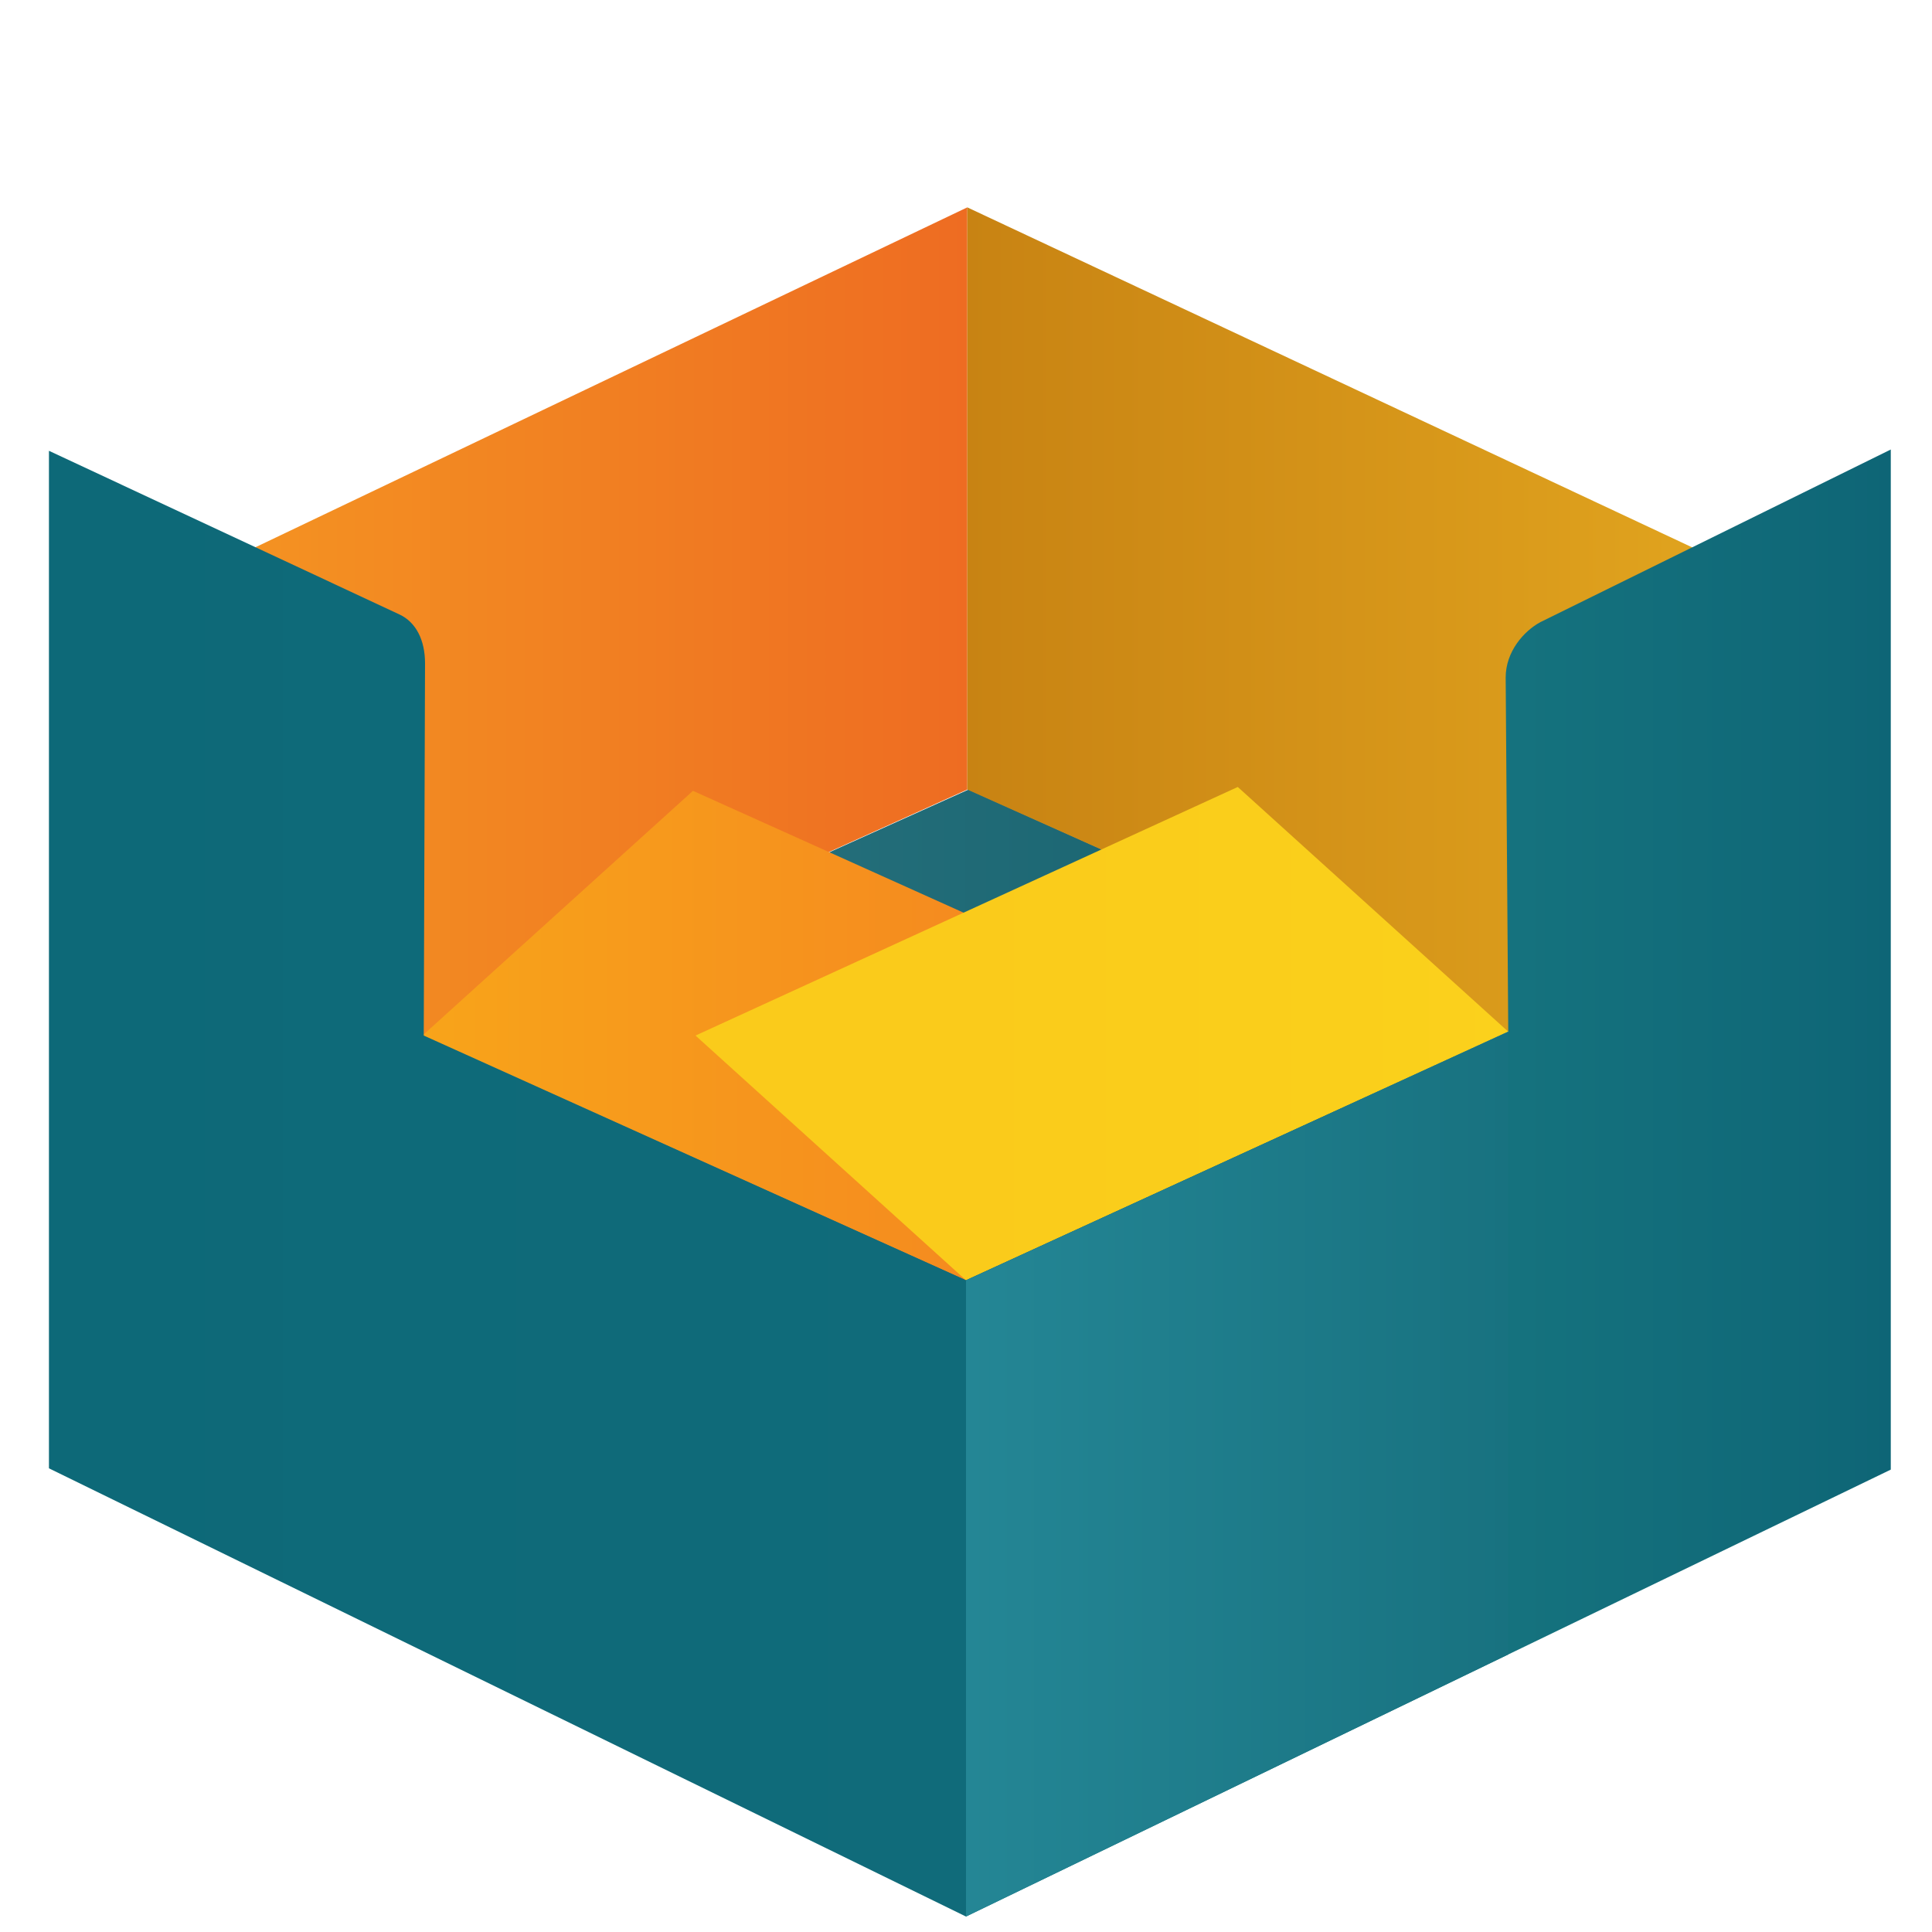
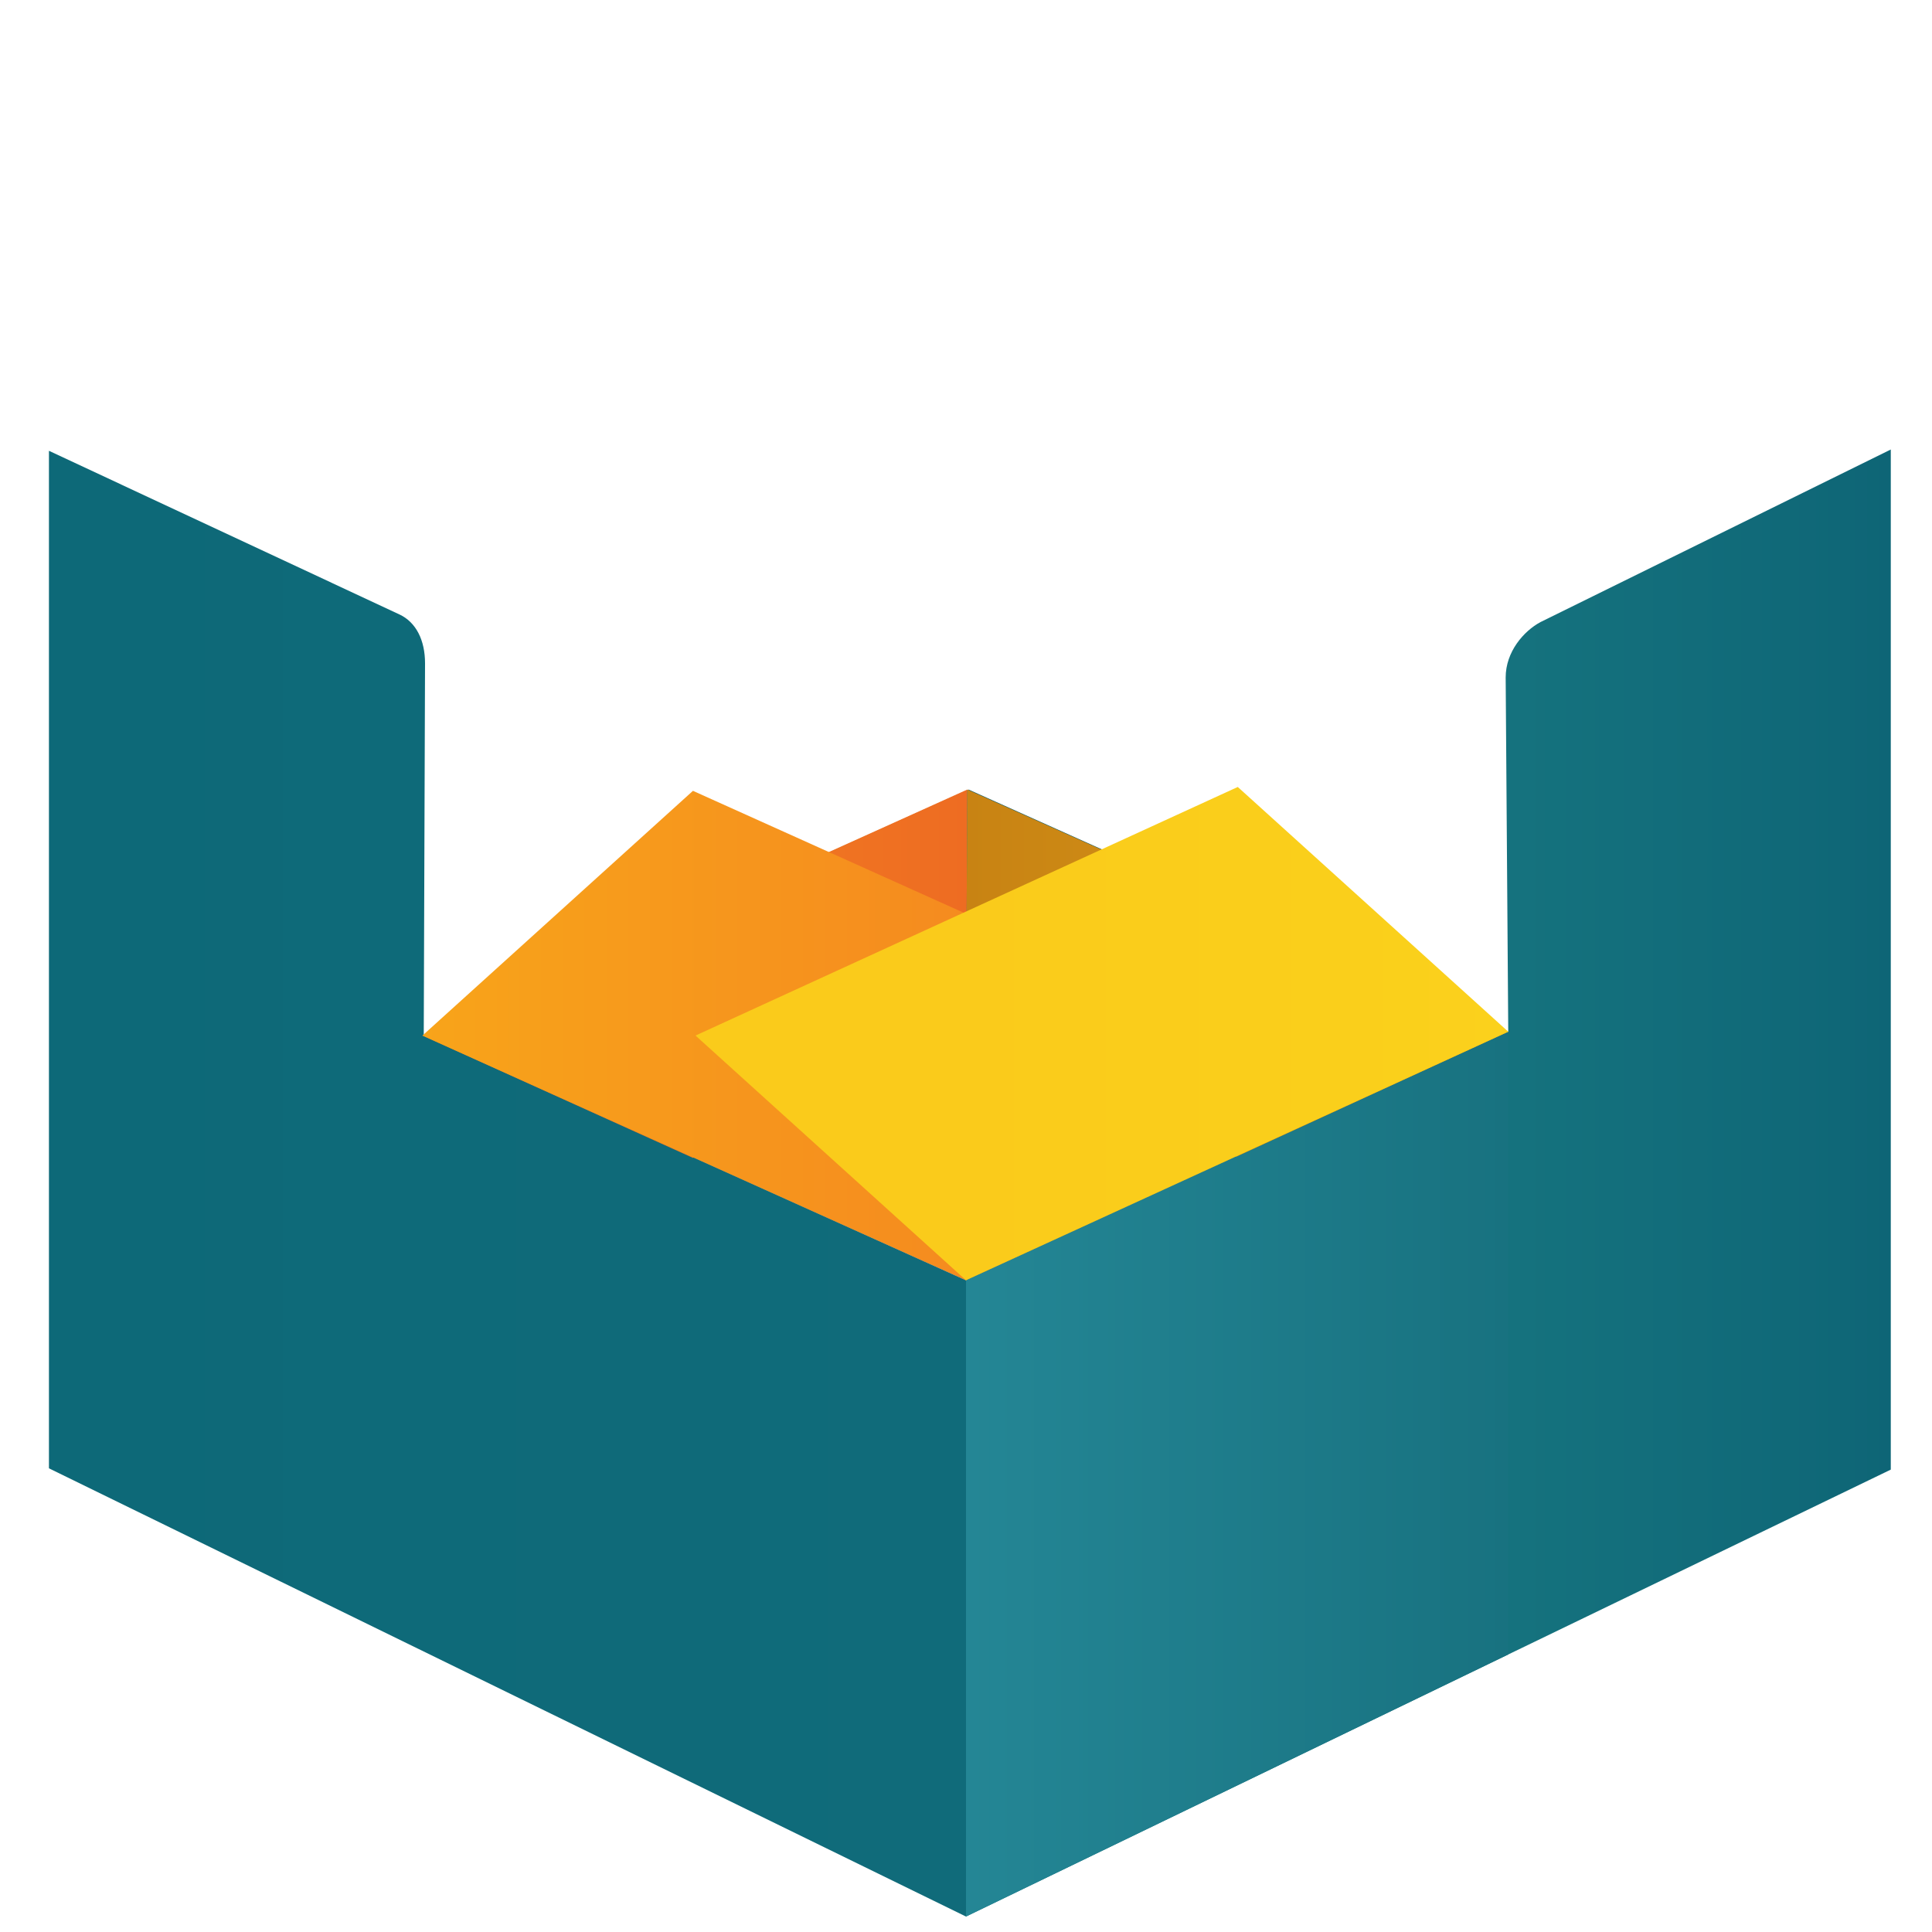
<svg xmlns="http://www.w3.org/2000/svg" viewBox="0 0 150 150">
  <style type="text/css">
.cls-0 {fill:url(#SVGID_1_);}
.cls-1 {fill:url(#SVGID_2_);}
.cls-2 {fill:url(#SVGID_3_);}
.cls-3 {fill:url(#SVGID_4_);}
.cls-4 {fill:url(#SVGID_5_);}
.cls-5 {fill:url(#SVGID_6_);}
.wordmark-flap {
  shape-rendering: geometricPrecision;
+ }
+ .box-inner-left {
+   fill: #2d7782;
+ }
+ .box-inner-right {
+   fill: #175f6b;
}
</style>
  <linearGradient id="SVGID_1_" x1="3.842" x2="75.06" y1="56.17" y2="56.17" gradientUnits="userSpaceOnUse">
    <stop stop-color="#FAB516" offset="0" />
    <stop stop-color="#F58B1F" offset="1" />
  </linearGradient>
  <linearGradient id="SVGID_2_" x1="75.11" x2="146.8" y1="28.36" y2="28.36" gradientUnits="userSpaceOnUse">
    <stop stop-color="#FACB1B" offset="0" />
    <stop stop-color="#FBD51C" offset="1" />
  </linearGradient>
  <linearGradient id="SVGID_3_" x1="19.57" x2="75.06" y1="40.65" y2="40.65" gradientUnits="userSpaceOnUse">
    <stop stop-color="#F49222" offset="0" />
    <stop stop-color="#EE6C22" offset="1" />
  </linearGradient>
  <linearGradient id="SVGID_4_" x1="75.06" x2="131.6" y1="43.53" y2="43.53" gradientUnits="userSpaceOnUse">
    <stop stop-color="#C88313" offset="0" />
    <stop stop-color="#E0A31E" offset="1" />
  </linearGradient>
  <linearGradient id="SVGID_5_" x1="32.79" x2="117.1" y1="81.83" y2="81.83" gradientUnits="userSpaceOnUse">
    <stop stop-color="#2D7782" offset="0" />
    <stop stop-color="#135E6B" offset="1" />
  </linearGradient>
  <linearGradient id="SVGID_6_" x1="3.842" x2="146.8" y1="95.62" y2="95.62" gradientUnits="userSpaceOnUse">
    <stop stop-color="#0D6978" offset="0" />
    <stop stop-color="#106B7A" offset=".507" />
    <stop stop-color="#16747F" offset=".768" />
    <stop stop-color="#0F6777" offset=".974" />
    <stop stop-color="#0E6576" offset="1" />
  </linearGradient>
  <linearGradient id="SVGID_7_" x1="75.02" x2="117.1" y1="121.6" y2="121.6" gradientUnits="userSpaceOnUse">
    <stop stop-color="#248695" offset="0" />
    <stop stop-color="#187280" offset="1" />
  </linearGradient>
-   <path class="cls-4" d="m32.8 80.4 42.4-19.1 41.9 18.8-42.1 19.4z" />
-   <path class="cls-2 wordmark-flap" d="M32.8 80.4 L75.1 61.3 L75.1 16.1 L19.6 42.6 Z">
-     <animate attributeName="d" dur="4.2s" repeatCount="indefinite" calcMode="spline" keyTimes="0;0.12;0.26;0.42;0.86;1" keySplines=".33 0 .2 1;.33 0 .2 1;.2 0 .1 1;.4 0 .2 1;.45 0 .2 1" values="         M32.8 80.4 L75.1 61.3 L75.0 80.2 L53.8 89.9 Z;         M32.8 80.4 L75.1 61.3 L75.0 80.2 L53.8 89.9 Z;         M32.8 80.4 L75.1 61.3 L83.5 38.8 L36.6 60.1 Z;         M32.8 80.4 L75.1 61.3 L75.1 16.1 L19.6 42.6 Z;         M32.8 80.4 L75.1 61.3 L75.1 16.1 L19.6 42.6 Z;         M32.8 80.4 L75.1 61.3 L75.0 80.2 L53.8 89.9 Z" />
-   </path>
-   <path class="cls-3 wordmark-flap" d="M75.1 61.3 L117.1 80.1 L131.6 42.6 L75.1 16.1 Z">
-     <animate attributeName="d" dur="4.2s" repeatCount="indefinite" calcMode="spline" keyTimes="0;0.12;0.26;0.42;0.86;1" keySplines=".33 0 .2 1;.33 0 .2 1;.2 0 .1 1;.4 0 .2 1;.45 0 .2 1" values="         M75.1 61.3 L117.1 80.1 L96.0 89.8 L75.0 80.2 Z;         M75.1 61.3 L117.1 80.1 L96.0 89.8 L75.0 80.2 Z;         M75.1 61.3 L117.1 80.1 L113.4 60.0 L66.5 38.8 Z;         M75.1 61.3 L117.1 80.1 L131.6 42.6 L75.1 16.1 Z;         M75.1 61.3 L117.1 80.1 L131.6 42.6 L75.1 16.1 Z;         M75.1 61.3 L117.1 80.1 L96.0 89.8 L75.0 80.2 Z" />
-   </path>
-   <path class="cls-0 wordmark-flap" d="M32.8 80.4 L75.0 99.4 L96.0 80.4 L53.8 61.4 Z">
-     <animate attributeName="d" dur="4.2s" repeatCount="indefinite" calcMode="spline" keyTimes="0;0.36;0.50;0.66;0.86;1" keySplines=".33 0 .2 1;.33 0 .2 1;.2 0 .1 1;.4 0 .2 1;.45 0 .2 1" values="         M32.8 80.4 L75.0 99.4 L96.0 80.4 L53.8 61.4 Z;         M32.8 80.4 L75.0 99.4 L96.0 80.4 L53.8 61.4 Z;         M32.8 80.4 L75.0 99.4 L64.0 114.0 L21.8 95.0 Z;         M32.8 80.4 L75.0 99.4 L45.5 125.9 L3.3 106.9 Z;         M32.8 80.4 L75.0 99.4 L45.5 125.9 L3.3 106.9 Z;         M32.8 80.4 L75.0 99.4 L96.0 80.4 L53.8 61.4 Z" />
-   </path>
-   <path class="cls-1 wordmark-flap" d="M75.0 99.4 L117.1 80.1 L96.1 61.1 L54.0 80.4 Z">
-     <animate attributeName="d" dur="4.2s" repeatCount="indefinite" calcMode="spline" keyTimes="0;0.36;0.50;0.66;0.86;1" keySplines=".33 0 .2 1;.33 0 .2 1;.2 0 .1 1;.4 0 .2 1;.45 0 .2 1" values="         M75.0 99.4 L117.1 80.1 L96.1 61.1 L54.0 80.4 Z;         M75.0 99.4 L117.1 80.1 L96.1 61.1 L54.0 80.4 Z;         M75.0 99.4 L117.1 80.1 L130.7 95.0 L88.6 114.3 Z;         M75.0 99.4 L117.1 80.1 L146.8 106.8 L104.7 126.1 Z;         M75.0 99.4 L117.1 80.1 L146.8 106.8 L104.7 126.1 Z;         M75.0 99.4 L117.1 80.1 L96.1 61.1 L54.0 80.4 Z" />
-   </path>
  <path class="cls-5" d="m3.8 35 27.2 12.7c1.3 0.6 2 2 2 3.8l-0.1 28.9 42.1 19v49.4l-71.2-34.8v-79zm115.8 13.3c-1.3 0.7-2.7 2.3-2.7 4.3l0.2 27.5-42.1 19.3v49.4l71.8-34.7v-79.2l-27.2 13.4z" />
  <path d="m75 99.4 42.1-19.3v48.35l-42.1 20.35z" fill="url(#SVGID_7_)" />
+   <path class="box-inner-left" d="M32.8 80.4 L75.2 61.3 L75 99.4 Z" />
+   <path class="box-inner-right" d="M75.2 61.3 L117.1 80.1 L75 99.4 Z" />
+   <path id="flap-back-left" class="cls-2 wordmark-flap" d="M32.8 80.4 L75.1 61.3 L75 80.2 L53.8 89.9 Z">
+     <animate attributeName="d" dur="4.4s" repeatCount="indefinite" calcMode="spline" keyTimes="0;0.10;0.22;0.36;0.46;0.64;0.78;0.90;1" keySplines=".2 0 .8 1;.34 0 .2 1;.34 0 .2 1;.34 0 .2 1;.2 0 .8 1;.8 0 .66 1;.8 0 .66 1;.2 0 .8 1" values="         M32.8 80.4 L75.1 61.3 L75 80.2 L53.8 89.9 Z;         M32.8 80.4 L75.1 61.3 L75 80.2 L53.8 89.9 Z;         M32.8 80.4 L75.1 61.3 L80.2 52.2 L40 70.4 Z;         M32.8 80.4 L75.1 61.3 L82.4 36 L25.1 58 Z;         M32.8 80.4 L75.1 61.3 L75.1 16.1 L19.6 42.6 Z;         M32.8 80.4 L75.1 61.3 L75.1 16.1 L19.6 42.6 Z;         M32.8 80.4 L75.1 61.3 L82.4 36 L25.1 58 Z;         M32.8 80.4 L75.1 61.3 L80.2 52.2 L40 70.4 Z;         M32.8 80.4 L75.1 61.3 L75 80.2 L53.8 89.9 Z" />
+   </path>
+   <path id="flap-back-right" class="cls-3 wordmark-flap" d="M75.1 61.3 L117.1 80.1 L96 89.8 L75 80.2 Z">
+     <animate attributeName="d" dur="4.4s" repeatCount="indefinite" calcMode="spline" keyTimes="0;0.10;0.22;0.36;0.46;0.64;0.78;0.90;1" keySplines=".2 0 .8 1;.34 0 .2 1;.34 0 .2 1;.34 0 .2 1;.2 0 .8 1;.8 0 .66 1;.8 0 .66 1;.2 0 .8 1" values="         M75.1 61.3 L117.1 80.1 L96 89.8 L75 80.2 Z;         M75.1 61.3 L117.1 80.1 L96 89.8 L75 80.2 Z;         M75.1 61.3 L117.1 80.1 L110 70.2 L69.8 52.2 Z;         M75.1 61.3 L117.1 80.1 L113.4 60 L66.5 38.8 Z;         M75.1 61.3 L117.1 80.1 L131.6 42.6 L75.1 16.1 Z;         M75.1 61.3 L117.1 80.1 L131.6 42.6 L75.1 16.1 Z;         M75.1 61.3 L117.1 80.1 L113.4 60 L66.5 38.8 Z;         M75.1 61.3 L117.1 80.1 L110 70.2 L69.8 52.2 Z;         M75.1 61.3 L117.1 80.1 L96 89.8 L75 80.2 Z" />
+   </path>
+   <path id="flap-front-left" class="cls-0 wordmark-flap" d="M32.8 80.4 L75 99.4 L96 80.4 L53.8 61.4 Z">
+     <animate attributeName="d" dur="4.4s" repeatCount="indefinite" calcMode="spline" keyTimes="0;0.10;0.22;0.36;0.46;0.64;0.78;0.90;1" keySplines=".2 0 .8 1;.34 0 .2 1;.34 0 .2 1;.34 0 .2 1;.2 0 .8 1;.8 0 .66 1;.8 0 .66 1;.2 0 .8 1" values="         M32.8 80.4 L75 99.4 L96 80.4 L53.8 61.4 Z;         M32.8 80.4 L75 99.4 L96 80.4 L53.8 61.4 Z;         M32.8 80.4 L75 99.4 L78.5 103.8 L36.3 84.7 Z;         M32.8 80.4 L75 99.4 L64 114 L21.8 95 Z;         M32.8 80.4 L75 99.4 L45.5 125.9 L3.3 106.9 Z;         M32.8 80.4 L75 99.4 L45.5 125.9 L3.3 106.9 Z;         M32.8 80.4 L75 99.4 L64 114 L21.8 95 Z;         M32.8 80.4 L75 99.4 L78.5 103.8 L36.3 84.7 Z;         M32.8 80.4 L75 99.4 L96 80.4 L53.8 61.4 Z" />
+   </path>
+   <path id="flap-front-right" class="cls-1 wordmark-flap" d="M75 99.4 L117.1 80.1 L96.1 61.1 L54 80.4 Z">
+     <animate attributeName="d" dur="4.4s" repeatCount="indefinite" calcMode="spline" keyTimes="0;0.10;0.22;0.36;0.46;0.64;0.78;0.90;1" keySplines=".2 0 .8 1;.34 0 .2 1;.34 0 .2 1;.34 0 .2 1;.2 0 .8 1;.8 0 .66 1;.8 0 .66 1;.2 0 .8 1" values="         M75 99.4 L117.1 80.1 L96.1 61.1 L54 80.4 Z;         M75 99.4 L117.1 80.1 L96.1 61.1 L54 80.4 Z;         M75 99.4 L117.1 80.1 L113.6 84.6 L71.5 103.9 Z;         M75 99.4 L117.1 80.1 L130.7 95 L88.6 114.3 Z;         M75 99.4 L117.1 80.1 L146.8 106.8 L104.7 126.1 Z;         M75 99.4 L117.1 80.1 L146.8 106.8 L104.7 126.1 Z;         M75 99.4 L117.1 80.1 L130.7 95 L88.6 114.3 Z;         M75 99.4 L117.1 80.1 L113.6 84.6 L71.5 103.9 Z;         M75 99.4 L117.1 80.1 L96.1 61.1 L54 80.4 Z" />
+   </path>
</svg>
